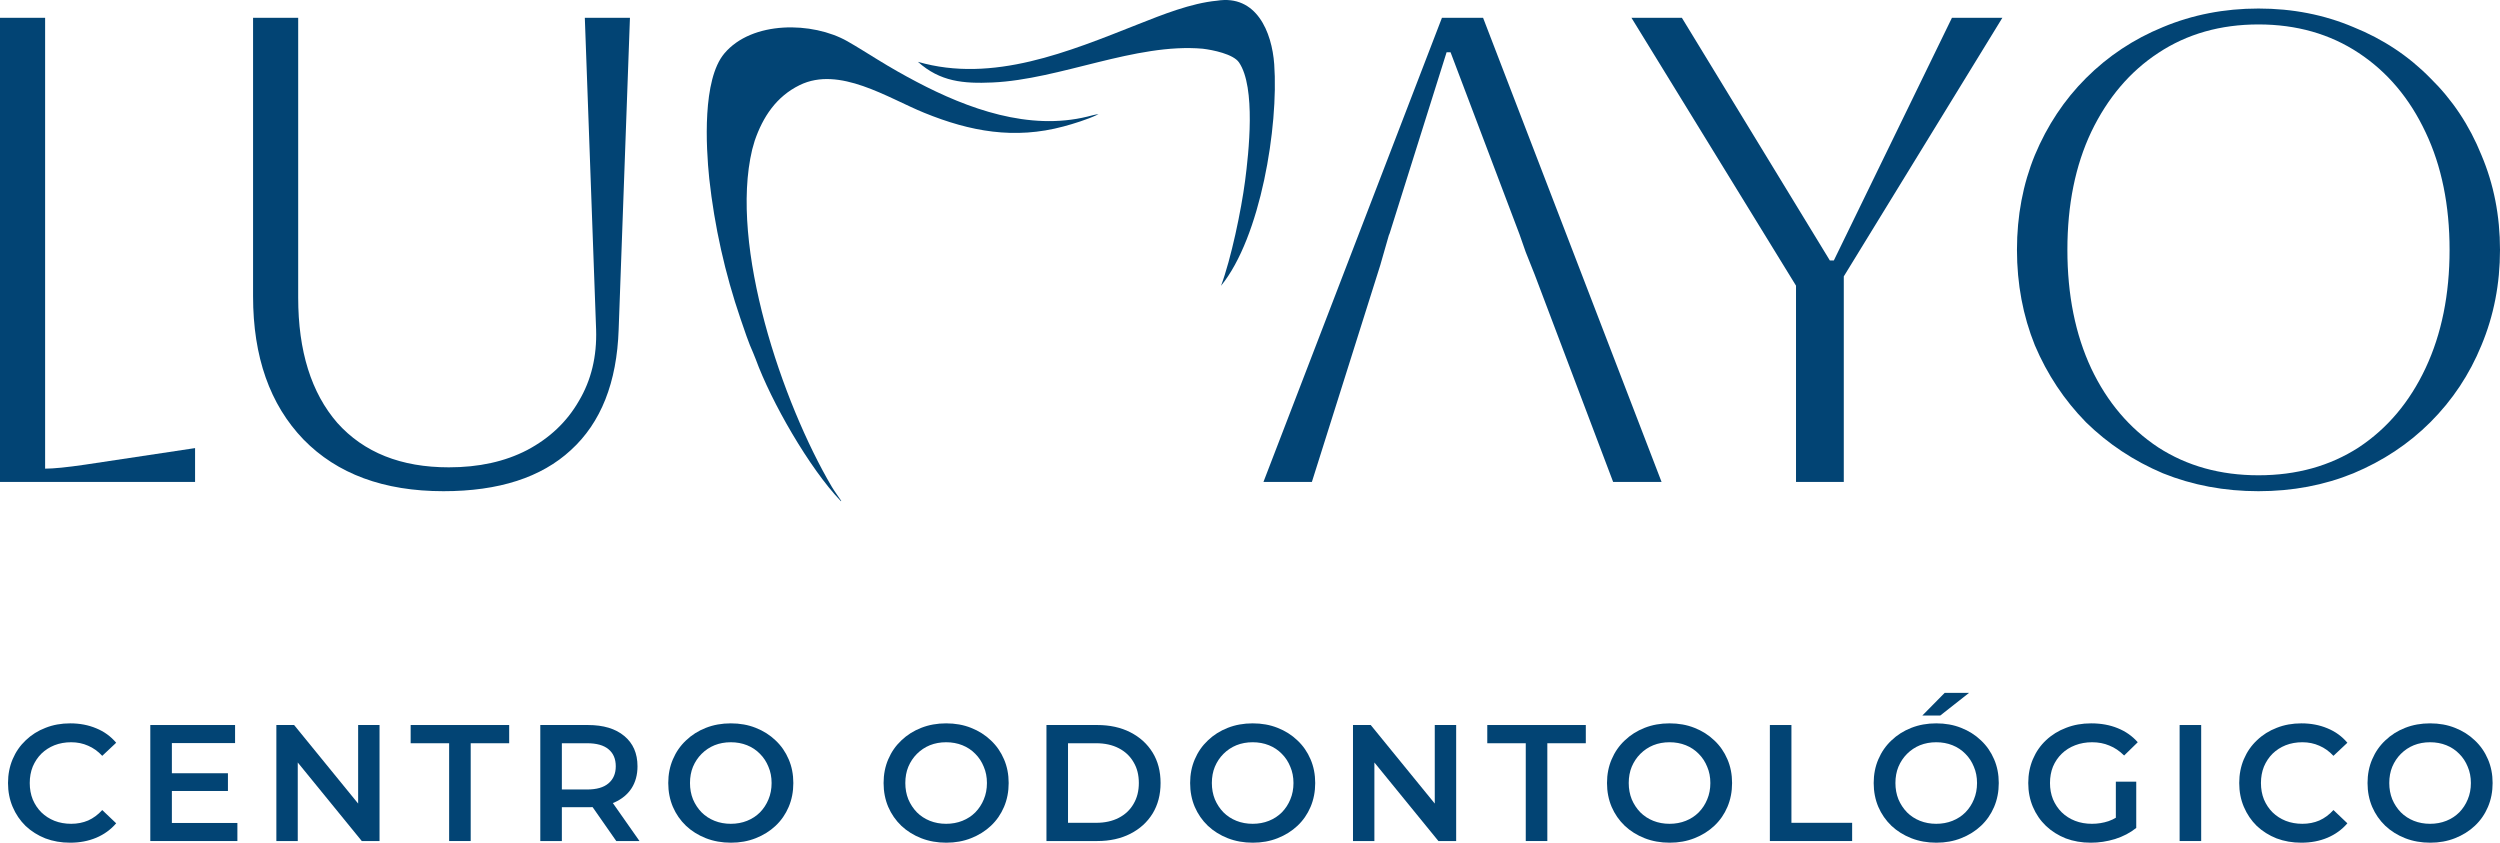
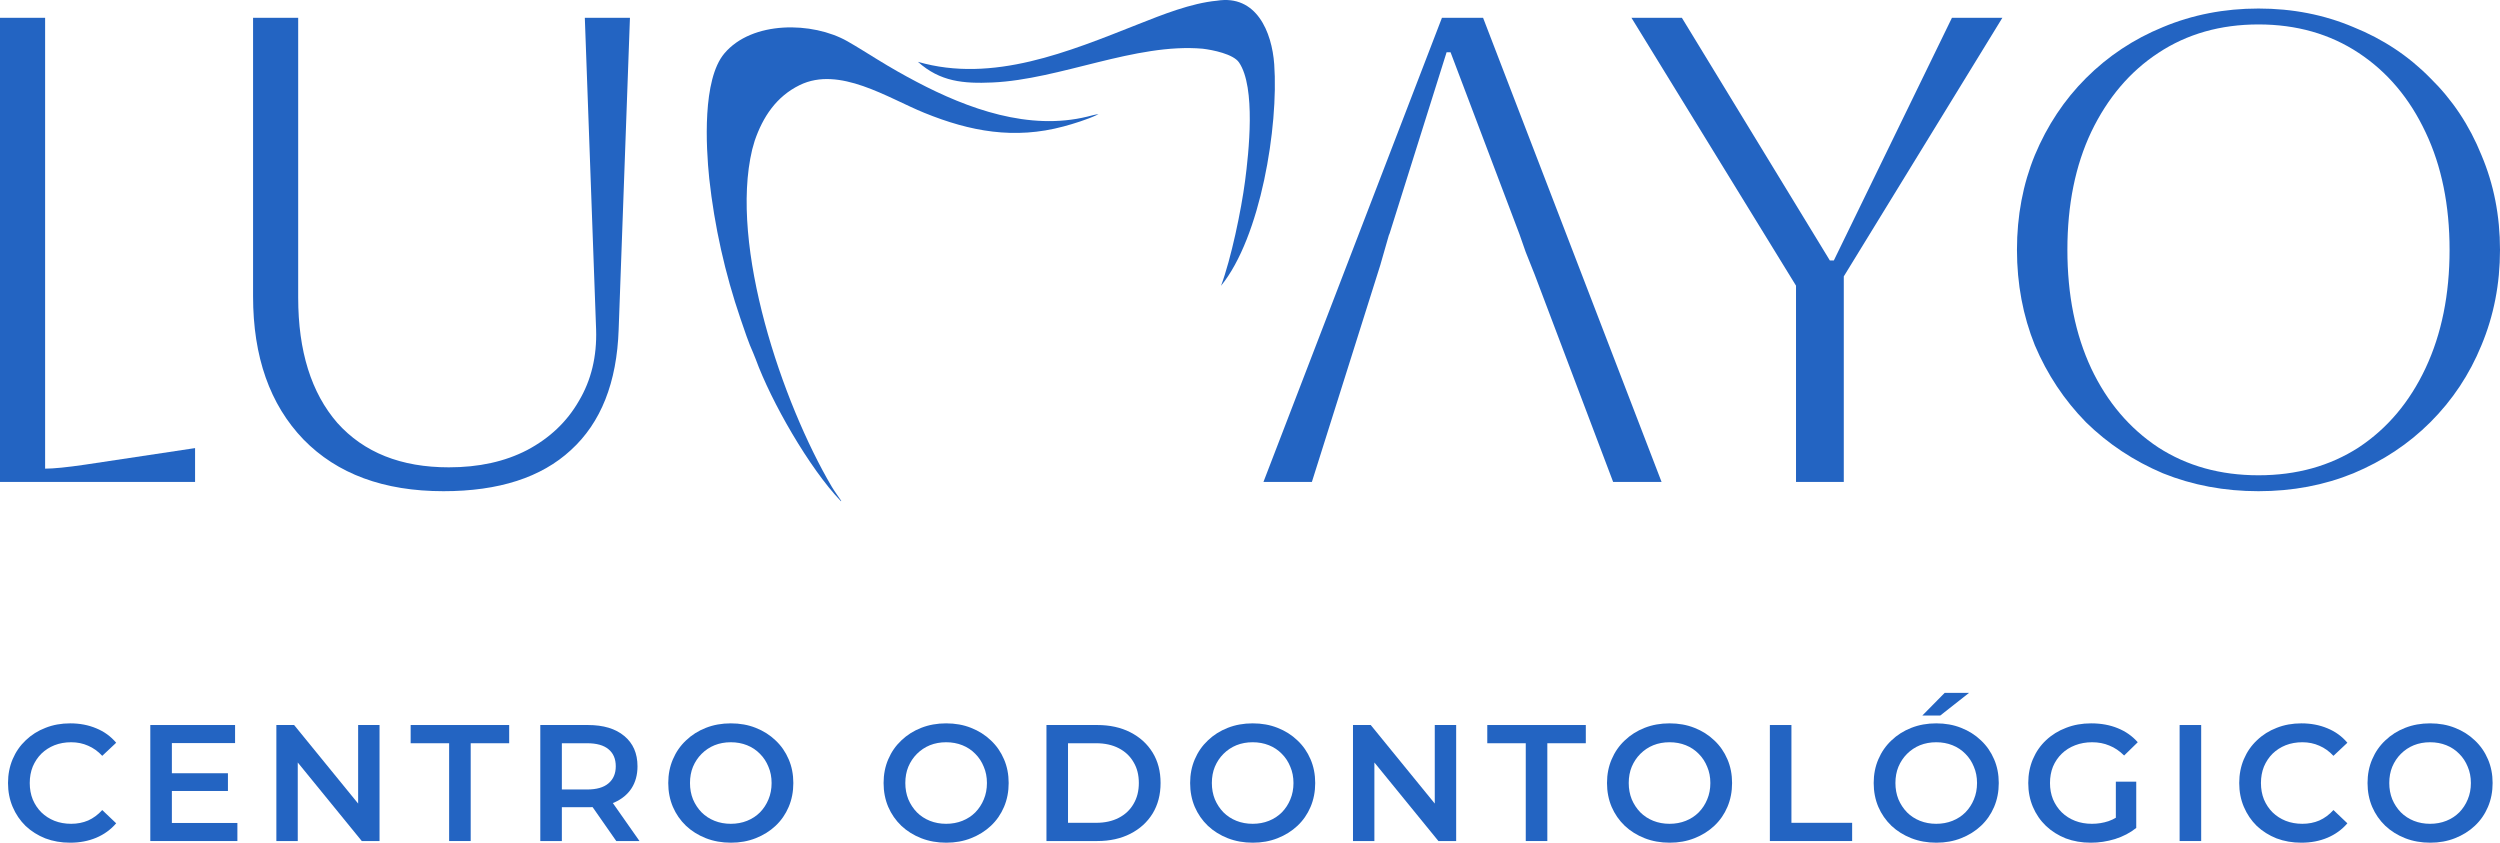
<svg xmlns="http://www.w3.org/2000/svg" viewBox="0 0 534 180" fill="none" role="img" aria-labelledby="t">
-   <path d="M430.824 53.37C430.824 46.101 432.099 39.35 434.65 33.119C437.296 26.794 440.934 21.318 445.563 16.692C450.287 11.971 455.767 8.336 462.003 5.787C468.334 3.143 475.137 1.822 482.412 1.822C489.687 1.822 496.443 3.143 502.679 5.787C509.009 8.336 514.489 11.971 519.119 16.692C523.843 21.318 527.481 26.794 530.032 33.119C532.677 39.35 534 46.101 534 53.37C534 60.64 532.677 67.438 530.032 73.763C527.481 79.995 523.843 85.471 519.119 90.191C514.489 94.817 509.009 98.452 502.679 101.096C496.443 103.645 489.687 104.919 482.412 104.919C475.137 104.919 468.334 103.645 462.003 101.096C455.767 98.452 450.287 94.817 445.563 90.191C440.934 85.471 437.296 79.995 434.65 73.763C432.099 67.438 430.824 60.64 430.824 53.37ZM441.595 53.37C441.595 63.001 443.296 71.45 446.697 78.72C450.098 85.895 454.87 91.513 461.011 95.573C467.153 99.538 474.286 101.52 482.412 101.52C490.537 101.52 497.671 99.538 503.812 95.573C509.954 91.513 514.725 85.848 518.127 78.578C521.528 71.309 523.229 62.906 523.229 53.37C523.229 43.835 521.528 35.479 518.127 28.304C514.725 21.035 509.954 15.37 503.812 11.31C497.671 7.25 490.537 5.22 482.412 5.22C474.286 5.22 467.153 7.25 461.011 11.31C454.964 15.275 450.193 20.893 446.697 28.163C443.296 35.338 441.595 43.74 441.595 53.37Z" fill="#024474" />
-   <path d="M383.628 102.937V61.018L348.48 3.804H359.251L390.856 55.636H391.707L416.934 3.804H427.705L393.833 59.035V102.937H383.628Z" fill="#024474" />
-   <path d="M354.91 102.937H344.564L327.821 58.681L325.883 53.813L324.57 50.064L309.841 11.169H308.991L296.837 49.824L296.652 50.273L294.868 56.486L294.881 56.468L280.22 102.937H269.875L307.999 3.804H316.786L354.91 102.937Z" fill="#024474" />
-   <path d="M54.055 3.804H63.693V63.567C63.693 74.991 66.48 83.913 72.055 90.333C77.724 96.658 85.66 99.821 95.864 99.821C102.289 99.821 107.864 98.594 112.588 96.139C117.407 93.59 121.092 90.097 123.643 85.659C126.288 81.222 127.516 76.124 127.328 70.365L124.918 3.804H134.556L132.146 70.365C131.768 81.694 128.367 90.285 121.942 96.139C115.612 101.993 106.541 104.919 94.731 104.919C81.975 104.919 72.007 101.237 64.826 93.873C57.646 86.415 54.055 76.218 54.055 63.284V3.804Z" fill="#024474" />
-   <path d="M0 3.804H9.637V100.104C11.432 100.104 14.267 99.821 18.141 99.254L41.667 95.714V102.937H0V3.804Z" fill="#024474" />
-   <path d="M160.876 75.368C160.004 73.515 158.841 70.064 158.182 68.11C154.856 58.394 152.613 48.342 151.494 38.135C150.789 31.261 150.008 17.019 154.719 11.419C160.626 4.398 173.558 4.583 181.017 8.821C183.156 10.037 185.346 11.443 187.503 12.758C190.213 14.43 192.981 16.008 195.801 17.488C206.752 23.255 219.793 27.974 232.289 24.901C233.01 24.723 233.915 24.452 234.642 24.379C234.483 24.462 234.323 24.542 234.161 24.618C232.295 25.498 229.139 26.497 227.162 27.014C216.706 29.826 207.246 28.099 197.419 24.096C189.607 20.915 179.279 14.03 170.806 18.18C165.815 20.624 162.955 24.965 161.205 30.061L160.672 31.924C155.731 52.575 167.122 86.061 177.659 103.954C178.235 104.932 179.059 106.016 179.688 106.986L179.627 107.067C172.878 100.039 164.739 85.819 161.406 76.681L160.876 75.368Z" fill="#024474" />
-   <path d="M259.938 0.152C268.36 -1.205 271.682 6.802 272.175 13.738C273.117 27.006 269.281 50.657 260.81 61.048C262.957 55.324 265.127 44.932 265.948 38.651C266.727 32.679 268.282 18.667 264.655 13.338C263.432 11.542 259.031 10.659 256.896 10.405C242.556 9.145 226.433 16.975 211.998 17.617C205.814 17.892 200.821 17.465 196.064 13.205C212.062 17.847 228.383 10.988 243.069 5.192C248.244 3.149 254.403 0.669 259.938 0.152Z" fill="#024474" />
-   <path d="M14.965 180C13.075 180 11.315 179.693 9.685 179.079C8.079 178.442 6.674 177.557 5.469 176.424C4.288 175.268 3.367 173.91 2.705 172.353C2.044 170.795 1.713 169.095 1.713 167.254C1.713 165.413 2.044 163.714 2.705 162.156C3.367 160.598 4.3 159.253 5.504 158.12C6.709 156.964 8.115 156.078 9.721 155.465C11.327 154.827 13.087 154.509 15 154.509C17.032 154.509 18.886 154.863 20.563 155.571C22.24 156.255 23.657 157.282 24.815 158.651L21.838 161.448C20.941 160.48 19.937 159.76 18.827 159.288C17.716 158.793 16.512 158.545 15.213 158.545C13.914 158.545 12.721 158.757 11.634 159.182C10.571 159.607 9.638 160.209 8.835 160.988C8.056 161.767 7.441 162.687 6.993 163.749C6.567 164.812 6.355 165.98 6.355 167.254C6.355 168.529 6.567 169.697 6.993 170.759C7.441 171.822 8.056 172.742 8.835 173.521C9.638 174.3 10.571 174.902 11.634 175.327C12.721 175.751 13.914 175.964 15.213 175.964C16.512 175.964 17.716 175.728 18.827 175.256C19.937 174.76 20.941 174.017 21.838 173.025L24.815 175.858C23.657 177.203 22.24 178.23 20.563 178.938C18.886 179.646 17.02 180 14.965 180Z" fill="#024474" />
-   <path d="M32.105 179.646V154.863H50.211V158.722H36.712V175.787H50.707V179.646H32.105ZM36.357 168.954V165.166H48.687V168.954H36.357Z" fill="#024474" />
-   <path d="M59.031 179.646V154.863H62.822L78.376 173.946H76.498V154.863H81.069V179.646H77.278L61.723 160.563H63.601V179.646H59.031Z" fill="#024474" />
-   <path d="M95.935 179.646V158.757H87.715V154.863H108.761V158.757H100.541V179.646H95.935Z" fill="#024474" />
-   <path d="M115.407 179.646V154.863H125.575C128.882 154.863 131.469 155.642 133.335 157.2C135.225 158.757 136.169 160.917 136.169 163.679C136.169 165.496 135.744 167.066 134.894 168.387C134.044 169.686 132.827 170.689 131.244 171.397C129.685 172.081 127.808 172.423 125.611 172.423H117.958L120.013 170.335V179.646H115.407ZM131.634 179.646L125.363 170.653H130.288L136.595 179.646H131.634ZM120.013 170.83L117.958 168.635H125.398C127.43 168.635 128.953 168.199 129.969 167.325C131.008 166.452 131.528 165.236 131.528 163.679C131.528 162.097 131.008 160.882 129.969 160.032C128.953 159.182 127.43 158.757 125.398 158.757H117.958L120.013 156.491V170.83Z" fill="#024474" />
-   <path d="M156.133 180C154.196 180 152.413 179.681 150.783 179.044C149.153 178.407 147.736 177.522 146.531 176.389C145.326 175.232 144.393 173.887 143.732 172.353C143.071 170.795 142.74 169.095 142.74 167.254C142.74 165.413 143.071 163.726 143.732 162.192C144.393 160.634 145.326 159.288 146.531 158.156C147.736 156.999 149.153 156.102 150.783 155.465C152.413 154.827 154.184 154.509 156.098 154.509C158.035 154.509 159.806 154.827 161.412 155.465C163.042 156.102 164.459 156.999 165.664 158.156C166.869 159.288 167.802 160.634 168.463 162.192C169.125 163.726 169.455 165.413 169.455 167.254C169.455 169.095 169.125 170.795 168.463 172.353C167.802 173.91 166.869 175.256 165.664 176.389C164.459 177.522 163.042 178.407 161.412 179.044C159.806 179.681 158.046 180 156.133 180ZM156.098 175.964C157.35 175.964 158.507 175.751 159.57 175.327C160.633 174.902 161.554 174.3 162.334 173.521C163.113 172.719 163.715 171.798 164.141 170.759C164.589 169.697 164.814 168.529 164.814 167.254C164.814 165.98 164.589 164.823 164.141 163.785C163.715 162.723 163.113 161.802 162.334 161.023C161.554 160.221 160.633 159.607 159.57 159.182C158.507 158.757 157.35 158.545 156.098 158.545C154.846 158.545 153.688 158.757 152.625 159.182C151.586 159.607 150.665 160.221 149.862 161.023C149.082 161.802 148.468 162.723 148.019 163.785C147.594 164.823 147.382 165.98 147.382 167.254C147.382 168.505 147.594 169.662 148.019 170.724C148.468 171.786 149.082 172.719 149.862 173.521C150.641 174.3 151.562 174.902 152.625 175.327C153.688 175.751 154.846 175.964 156.098 175.964Z" fill="#024474" />
-   <path d="M202.129 180C200.192 180 198.409 179.681 196.779 179.044C195.149 178.407 193.732 177.522 192.527 176.389C191.322 175.232 190.389 173.887 189.728 172.353C189.066 170.795 188.736 169.095 188.736 167.254C188.736 165.413 189.066 163.726 189.728 162.192C190.389 160.634 191.322 159.288 192.527 158.156C193.732 156.999 195.149 156.102 196.779 155.465C198.409 154.827 200.18 154.509 202.093 154.509C204.03 154.509 205.802 154.827 207.408 155.465C209.038 156.102 210.455 156.999 211.66 158.156C212.865 159.288 213.798 160.634 214.459 162.192C215.12 163.726 215.451 165.413 215.451 167.254C215.451 169.095 215.12 170.795 214.459 172.353C213.798 173.91 212.865 175.256 211.66 176.389C210.455 177.522 209.038 178.407 207.408 179.044C205.802 179.681 204.042 180 202.129 180ZM202.093 175.964C203.345 175.964 204.503 175.751 205.566 175.327C206.629 174.902 207.55 174.3 208.329 173.521C209.109 172.719 209.711 171.798 210.136 170.759C210.585 169.697 210.81 168.529 210.81 167.254C210.81 165.98 210.585 164.823 210.136 163.785C209.711 162.723 209.109 161.802 208.329 161.023C207.55 160.221 206.629 159.607 205.566 159.182C204.503 158.757 203.345 158.545 202.093 158.545C200.841 158.545 199.684 158.757 198.621 159.182C197.582 159.607 196.661 160.221 195.857 161.023C195.078 161.802 194.464 162.723 194.015 163.785C193.59 164.823 193.377 165.98 193.377 167.254C193.377 168.505 193.59 169.662 194.015 170.724C194.464 171.786 195.078 172.719 195.857 173.521C196.637 174.3 197.558 174.902 198.621 175.327C199.684 175.751 200.841 175.964 202.093 175.964Z" fill="#024474" />
-   <path d="M223.522 179.646V154.863H234.364C237.057 154.863 239.419 155.382 241.451 156.421C243.482 157.459 245.064 158.899 246.198 160.74C247.332 162.581 247.899 164.753 247.899 167.254C247.899 169.733 247.332 171.904 246.198 173.769C245.064 175.61 243.482 177.05 241.451 178.088C239.419 179.127 237.057 179.646 234.364 179.646H223.522ZM228.128 175.751H234.152C235.994 175.751 237.6 175.397 238.97 174.689C240.34 173.981 241.391 172.99 242.124 171.715C242.88 170.441 243.257 168.954 243.257 167.254C243.257 165.531 242.88 164.044 242.124 162.793C241.391 161.519 240.34 160.528 238.97 159.82C237.6 159.111 235.994 158.757 234.152 158.757H228.128V175.751Z" fill="#024474" />
-   <path d="M267.605 180C265.668 180 263.885 179.681 262.255 179.044C260.625 178.407 259.208 177.522 258.003 176.389C256.798 175.232 255.865 173.887 255.204 172.353C254.543 170.795 254.212 169.095 254.212 167.254C254.212 165.413 254.543 163.726 255.204 162.192C255.865 160.634 256.798 159.288 258.003 158.156C259.208 156.999 260.625 156.102 262.255 155.465C263.885 154.827 265.656 154.509 267.57 154.509C269.506 154.509 271.278 154.827 272.884 155.465C274.514 156.102 275.931 156.999 277.136 158.156C278.341 159.288 279.274 160.634 279.935 162.192C280.596 163.726 280.927 165.413 280.927 167.254C280.927 169.095 280.596 170.795 279.935 172.353C279.274 173.91 278.341 175.256 277.136 176.389C275.931 177.522 274.514 178.407 272.884 179.044C271.278 179.681 269.518 180 267.605 180ZM267.57 175.964C268.821 175.964 269.979 175.751 271.042 175.327C272.105 174.902 273.026 174.3 273.805 173.521C274.585 172.719 275.187 171.798 275.612 170.759C276.061 169.697 276.286 168.529 276.286 167.254C276.286 165.98 276.061 164.823 275.612 163.785C275.187 162.723 274.585 161.802 273.805 161.023C273.026 160.221 272.105 159.607 271.042 159.182C269.979 158.757 268.821 158.545 267.57 158.545C266.318 158.545 265.16 158.757 264.097 159.182C263.058 159.607 262.137 160.221 261.334 161.023C260.554 161.802 259.94 162.723 259.491 163.785C259.066 164.823 258.853 165.98 258.853 167.254C258.853 168.505 259.066 169.662 259.491 170.724C259.94 171.786 260.554 172.719 261.334 173.521C262.113 174.3 263.034 174.902 264.097 175.327C265.16 175.751 266.318 175.964 267.57 175.964Z" fill="#024474" />
-   <path d="M288.998 179.646V154.863H292.789L308.344 173.946H306.466V154.863H311.037V179.646H307.246L291.691 160.563H293.569V179.646H288.998Z" fill="#024474" />
-   <path d="M325.903 179.646V158.757H317.683V154.863H338.729V158.757H330.509V179.646H325.903Z" fill="#024474" />
-   <path d="M356.65 180C354.713 180 352.93 179.681 351.3 179.044C349.67 178.407 348.253 177.522 347.048 176.389C345.843 175.232 344.91 173.887 344.249 172.353C343.588 170.795 343.257 169.095 343.257 167.254C343.257 165.413 343.588 163.726 344.249 162.192C344.91 160.634 345.843 159.288 347.048 158.156C348.253 156.999 349.67 156.102 351.3 155.465C352.93 154.827 354.701 154.509 356.614 154.509C358.551 154.509 360.323 154.827 361.929 155.465C363.559 156.102 364.976 156.999 366.181 158.156C367.386 159.288 368.319 160.634 368.98 162.192C369.641 163.726 369.972 165.413 369.972 167.254C369.972 169.095 369.641 170.795 368.98 172.353C368.319 173.91 367.386 175.256 366.181 176.389C364.976 177.522 363.559 178.407 361.929 179.044C360.323 179.681 358.563 180 356.65 180ZM356.614 175.964C357.866 175.964 359.024 175.751 360.087 175.327C361.15 174.902 362.071 174.3 362.85 173.521C363.63 172.719 364.232 171.798 364.657 170.759C365.106 169.697 365.331 168.529 365.331 167.254C365.331 165.98 365.106 164.823 364.657 163.785C364.232 162.723 363.63 161.802 362.85 161.023C362.071 160.221 361.15 159.607 360.087 159.182C359.024 158.757 357.866 158.545 356.614 158.545C355.363 158.545 354.205 158.757 353.142 159.182C352.103 159.607 351.182 160.221 350.379 161.023C349.599 161.802 348.985 162.723 348.536 163.785C348.111 164.823 347.898 165.98 347.898 167.254C347.898 168.505 348.111 169.662 348.536 170.724C348.985 171.786 349.599 172.719 350.379 173.521C351.158 174.3 352.079 174.902 353.142 175.327C354.205 175.751 355.363 175.964 356.614 175.964Z" fill="#024474" />
-   <path d="M378.043 179.646V154.863H382.649V175.751H395.617V179.646H378.043Z" fill="#024474" />
-   <path d="M413.614 180C411.677 180 409.894 179.681 408.264 179.044C406.634 178.407 405.217 177.522 404.012 176.389C402.808 175.232 401.875 173.887 401.213 172.353C400.552 170.795 400.221 169.095 400.221 167.254C400.221 165.413 400.552 163.726 401.213 162.192C401.875 160.634 402.808 159.288 404.012 158.156C405.217 156.999 406.634 156.102 408.264 155.465C409.894 154.827 411.665 154.509 413.579 154.509C415.516 154.509 417.287 154.827 418.893 155.465C420.523 156.102 421.941 156.999 423.145 158.156C424.35 159.288 425.283 160.634 425.944 162.192C426.606 163.726 426.936 165.413 426.936 167.254C426.936 169.095 426.606 170.795 425.944 172.353C425.283 173.91 424.35 175.256 423.145 176.389C421.941 177.522 420.523 178.407 418.893 179.044C417.287 179.681 415.527 180 413.614 180ZM413.579 175.964C414.831 175.964 415.988 175.751 417.051 175.327C418.114 174.902 419.035 174.3 419.815 173.521C420.594 172.719 421.197 171.798 421.622 170.759C422.07 169.697 422.295 168.529 422.295 167.254C422.295 165.98 422.07 164.823 421.622 163.785C421.197 162.723 420.594 161.802 419.815 161.023C419.035 160.221 418.114 159.607 417.051 159.182C415.988 158.757 414.831 158.545 413.579 158.545C412.327 158.545 411.169 158.757 410.106 159.182C409.067 159.607 408.146 160.221 407.343 161.023C406.563 161.802 405.949 162.723 405.5 163.785C405.075 164.823 404.863 165.98 404.863 167.254C404.863 168.505 405.075 169.662 405.5 170.724C405.949 171.786 406.563 172.719 407.343 173.521C408.122 174.3 409.044 174.902 410.106 175.327C411.169 175.751 412.327 175.964 413.579 175.964ZM410.603 152.845L415.386 147.994H420.594L414.429 152.845H410.603Z" fill="#024474" />
-   <path d="M446.594 180C444.657 180 442.873 179.693 441.243 179.079C439.637 178.442 438.232 177.557 437.027 176.424C435.822 175.268 434.889 173.91 434.228 172.353C433.567 170.795 433.236 169.095 433.236 167.254C433.236 165.413 433.567 163.714 434.228 162.156C434.889 160.598 435.822 159.253 437.027 158.12C438.255 156.964 439.685 156.078 441.314 155.465C442.944 154.827 444.728 154.509 446.664 154.509C448.767 154.509 450.656 154.851 452.333 155.536C454.034 156.22 455.463 157.223 456.621 158.545L453.715 161.377C452.747 160.41 451.696 159.701 450.562 159.253C449.452 158.781 448.223 158.545 446.877 158.545C445.578 158.545 444.373 158.757 443.263 159.182C442.153 159.607 441.196 160.209 440.393 160.988C439.59 161.767 438.964 162.687 438.515 163.749C438.09 164.812 437.878 165.98 437.878 167.254C437.878 168.505 438.09 169.662 438.515 170.724C438.964 171.786 439.59 172.719 440.393 173.521C441.196 174.3 442.141 174.902 443.228 175.327C444.314 175.751 445.519 175.964 446.842 175.964C448.07 175.964 449.251 175.775 450.385 175.397C451.542 174.996 452.641 174.335 453.68 173.415L456.302 176.849C455.003 177.888 453.491 178.678 451.767 179.221C450.066 179.74 448.342 180 446.594 180ZM456.302 176.849L451.944 176.247V166.971H456.302V176.849Z" fill="#024474" />
-   <path d="M465.566 179.646V154.863H470.172V179.646H465.566Z" fill="#024474" />
-   <path d="M491.549 180C489.659 180 487.899 179.693 486.27 179.079C484.663 178.442 483.258 177.557 482.053 176.424C480.872 175.268 479.951 173.91 479.29 172.353C478.628 170.795 478.298 169.095 478.298 167.254C478.298 165.413 478.628 163.714 479.29 162.156C479.951 160.598 480.884 159.253 482.089 158.12C483.293 156.964 484.699 156.078 486.305 155.465C487.911 154.827 489.671 154.509 491.584 154.509C493.616 154.509 495.47 154.863 497.147 155.571C498.824 156.255 500.241 157.282 501.399 158.651L498.423 161.448C497.525 160.48 496.521 159.76 495.411 159.288C494.301 158.793 493.096 158.545 491.797 158.545C490.498 158.545 489.305 158.757 488.218 159.182C487.155 159.607 486.222 160.209 485.419 160.988C484.64 161.767 484.026 162.687 483.577 163.749C483.152 164.812 482.939 165.98 482.939 167.254C482.939 168.529 483.152 169.697 483.577 170.759C484.026 171.822 484.64 172.742 485.419 173.521C486.222 174.3 487.155 174.902 488.218 175.327C489.305 175.751 490.498 175.964 491.797 175.964C493.096 175.964 494.301 175.728 495.411 175.256C496.521 174.76 497.525 174.017 498.423 173.025L501.399 175.858C500.241 177.203 498.824 178.23 497.147 178.938C495.47 179.646 493.604 180 491.549 180Z" fill="#024474" />
-   <path d="M519.1 180C517.163 180 515.38 179.681 513.75 179.044C512.12 178.407 510.703 177.522 509.498 176.389C508.294 175.232 507.361 173.887 506.699 172.353C506.038 170.795 505.707 169.095 505.707 167.254C505.707 165.413 506.038 163.726 506.699 162.192C507.361 160.634 508.294 159.288 509.498 158.156C510.703 156.999 512.12 156.102 513.75 155.465C515.38 154.827 517.151 154.509 519.065 154.509C521.002 154.509 522.773 154.827 524.379 155.465C526.009 156.102 527.427 156.999 528.631 158.156C529.836 159.288 530.769 160.634 531.43 162.192C532.092 163.726 532.422 165.413 532.422 167.254C532.422 169.095 532.092 170.795 531.43 172.353C530.769 173.91 529.836 175.256 528.631 176.389C527.427 177.522 526.009 178.407 524.379 179.044C522.773 179.681 521.013 180 519.1 180ZM519.065 175.964C520.317 175.964 521.474 175.751 522.537 175.327C523.6 174.902 524.521 174.3 525.301 173.521C526.08 172.719 526.682 171.798 527.108 170.759C527.556 169.697 527.781 168.529 527.781 167.254C527.781 165.98 527.556 164.823 527.108 163.785C526.682 162.723 526.08 161.802 525.301 161.023C524.521 160.221 523.6 159.607 522.537 159.182C521.474 158.757 520.317 158.545 519.065 158.545C517.813 158.545 516.655 158.757 515.592 159.182C514.553 159.607 513.632 160.221 512.829 161.023C512.049 161.802 511.435 162.723 510.986 163.785C510.561 164.823 510.349 165.98 510.349 167.254C510.349 168.505 510.561 169.662 510.986 170.724C511.435 171.786 512.049 172.719 512.829 173.521C513.608 174.3 514.529 174.902 515.592 175.327C516.655 175.751 517.813 175.964 519.065 175.964Z" fill="#024474" />
+   <path d="M430.824 53.37C430.824 46.101 432.099 39.35 434.65 33.119C437.296 26.794 440.934 21.318 445.563 16.692C450.287 11.971 455.767 8.336 462.003 5.787C468.334 3.143 475.137 1.822 482.412 1.822C489.687 1.822 496.443 3.143 502.679 5.787C509.009 8.336 514.489 11.971 519.119 16.692C523.843 21.318 527.481 26.794 530.032 33.119C532.677 39.35 534 46.101 534 53.37C534 60.64 532.677 67.438 530.032 73.763C527.481 79.995 523.843 85.471 519.119 90.191C514.489 94.817 509.009 98.452 502.679 101.096C496.443 103.645 489.687 104.919 482.412 104.919C475.137 104.919 468.334 103.645 462.003 101.096C455.767 98.452 450.287 94.817 445.563 90.191C440.934 85.471 437.296 79.995 434.65 73.763C432.099 67.438 430.824 60.64 430.824 53.37ZM441.595 53.37C441.595 63.001 443.296 71.45 446.697 78.72C450.098 85.895 454.87 91.513 461.011 95.573C467.153 99.538 474.286 101.52 482.412 101.52C490.537 101.52 497.671 99.538 503.812 95.573C509.954 91.513 514.725 85.848 518.127 78.578C521.528 71.309 523.229 62.906 523.229 53.37C523.229 43.835 521.528 35.479 518.127 28.304C514.725 21.035 509.954 15.37 503.812 11.31C497.671 7.25 490.537 5.22 482.412 5.22C474.286 5.22 467.153 7.25 461.011 11.31C454.964 15.275 450.193 20.893 446.697 28.163C443.296 35.338 441.595 43.74 441.595 53.37Z" fill="#2364c2" />
+   <path d="M383.628 102.937V61.018L348.48 3.804H359.251L390.856 55.636H391.707L416.934 3.804H427.705L393.833 59.035V102.937H383.628Z" fill="#2364c2" />
+   <path d="M354.91 102.937H344.564L327.821 58.681L325.883 53.813L324.57 50.064L309.841 11.169H308.991L296.837 49.824L296.652 50.273L294.868 56.486L294.881 56.468L280.22 102.937H269.875L307.999 3.804H316.786L354.91 102.937Z" fill="#2364c2" />
+   <path d="M54.055 3.804H63.693V63.567C63.693 74.991 66.48 83.913 72.055 90.333C77.724 96.658 85.66 99.821 95.864 99.821C102.289 99.821 107.864 98.594 112.588 96.139C117.407 93.59 121.092 90.097 123.643 85.659C126.288 81.222 127.516 76.124 127.328 70.365L124.918 3.804H134.556L132.146 70.365C131.768 81.694 128.367 90.285 121.942 96.139C115.612 101.993 106.541 104.919 94.731 104.919C81.975 104.919 72.007 101.237 64.826 93.873C57.646 86.415 54.055 76.218 54.055 63.284V3.804Z" fill="#2364c2" />
+   <path d="M0 3.804H9.637V100.104C11.432 100.104 14.267 99.821 18.141 99.254L41.667 95.714V102.937H0V3.804Z" fill="#2364c2" />
+   <path d="M160.876 75.368C160.004 73.515 158.841 70.064 158.182 68.11C154.856 58.394 152.613 48.342 151.494 38.135C150.789 31.261 150.008 17.019 154.719 11.419C160.626 4.398 173.558 4.583 181.017 8.821C183.156 10.037 185.346 11.443 187.503 12.758C190.213 14.43 192.981 16.008 195.801 17.488C206.752 23.255 219.793 27.974 232.289 24.901C233.01 24.723 233.915 24.452 234.642 24.379C234.483 24.462 234.323 24.542 234.161 24.618C232.295 25.498 229.139 26.497 227.162 27.014C216.706 29.826 207.246 28.099 197.419 24.096C189.607 20.915 179.279 14.03 170.806 18.18C165.815 20.624 162.955 24.965 161.205 30.061L160.672 31.924C155.731 52.575 167.122 86.061 177.659 103.954C178.235 104.932 179.059 106.016 179.688 106.986L179.627 107.067C172.878 100.039 164.739 85.819 161.406 76.681L160.876 75.368Z" fill="#2364c2" />
+   <path d="M259.938 0.152C268.36 -1.205 271.682 6.802 272.175 13.738C273.117 27.006 269.281 50.657 260.81 61.048C262.957 55.324 265.127 44.932 265.948 38.651C266.727 32.679 268.282 18.667 264.655 13.338C263.432 11.542 259.031 10.659 256.896 10.405C242.556 9.145 226.433 16.975 211.998 17.617C205.814 17.892 200.821 17.465 196.064 13.205C212.062 17.847 228.383 10.988 243.069 5.192C248.244 3.149 254.403 0.669 259.938 0.152Z" fill="#2364c2" />
+   <path d="M14.965 180C13.075 180 11.315 179.693 9.685 179.079C8.079 178.442 6.674 177.557 5.469 176.424C4.288 175.268 3.367 173.91 2.705 172.353C2.044 170.795 1.713 169.095 1.713 167.254C1.713 165.413 2.044 163.714 2.705 162.156C3.367 160.598 4.3 159.253 5.504 158.12C6.709 156.964 8.115 156.078 9.721 155.465C11.327 154.827 13.087 154.509 15 154.509C17.032 154.509 18.886 154.863 20.563 155.571C22.24 156.255 23.657 157.282 24.815 158.651L21.838 161.448C20.941 160.48 19.937 159.76 18.827 159.288C17.716 158.793 16.512 158.545 15.213 158.545C13.914 158.545 12.721 158.757 11.634 159.182C10.571 159.607 9.638 160.209 8.835 160.988C8.056 161.767 7.441 162.687 6.993 163.749C6.567 164.812 6.355 165.98 6.355 167.254C6.355 168.529 6.567 169.697 6.993 170.759C7.441 171.822 8.056 172.742 8.835 173.521C9.638 174.3 10.571 174.902 11.634 175.327C12.721 175.751 13.914 175.964 15.213 175.964C16.512 175.964 17.716 175.728 18.827 175.256C19.937 174.76 20.941 174.017 21.838 173.025L24.815 175.858C23.657 177.203 22.24 178.23 20.563 178.938C18.886 179.646 17.02 180 14.965 180Z" fill="#2364c2" />
+   <path d="M32.105 179.646V154.863H50.211V158.722H36.712V175.787H50.707V179.646H32.105ZM36.357 168.954V165.166H48.687V168.954H36.357Z" fill="#2364c2" />
+   <path d="M59.031 179.646V154.863H62.822L78.376 173.946H76.498V154.863H81.069V179.646H77.278L61.723 160.563H63.601V179.646H59.031Z" fill="#2364c2" />
+   <path d="M95.935 179.646V158.757H87.715V154.863H108.761V158.757H100.541V179.646H95.935Z" fill="#2364c2" />
+   <path d="M115.407 179.646V154.863H125.575C128.882 154.863 131.469 155.642 133.335 157.2C135.225 158.757 136.169 160.917 136.169 163.679C136.169 165.496 135.744 167.066 134.894 168.387C134.044 169.686 132.827 170.689 131.244 171.397C129.685 172.081 127.808 172.423 125.611 172.423H117.958L120.013 170.335V179.646H115.407ZM131.634 179.646L125.363 170.653H130.288L136.595 179.646H131.634ZM120.013 170.83L117.958 168.635H125.398C127.43 168.635 128.953 168.199 129.969 167.325C131.008 166.452 131.528 165.236 131.528 163.679C131.528 162.097 131.008 160.882 129.969 160.032C128.953 159.182 127.43 158.757 125.398 158.757H117.958L120.013 156.491V170.83Z" fill="#2364c2" />
+   <path d="M156.133 180C154.196 180 152.413 179.681 150.783 179.044C149.153 178.407 147.736 177.522 146.531 176.389C145.326 175.232 144.393 173.887 143.732 172.353C143.071 170.795 142.74 169.095 142.74 167.254C142.74 165.413 143.071 163.726 143.732 162.192C144.393 160.634 145.326 159.288 146.531 158.156C147.736 156.999 149.153 156.102 150.783 155.465C152.413 154.827 154.184 154.509 156.098 154.509C158.035 154.509 159.806 154.827 161.412 155.465C163.042 156.102 164.459 156.999 165.664 158.156C166.869 159.288 167.802 160.634 168.463 162.192C169.125 163.726 169.455 165.413 169.455 167.254C169.455 169.095 169.125 170.795 168.463 172.353C167.802 173.91 166.869 175.256 165.664 176.389C164.459 177.522 163.042 178.407 161.412 179.044C159.806 179.681 158.046 180 156.133 180ZM156.098 175.964C157.35 175.964 158.507 175.751 159.57 175.327C160.633 174.902 161.554 174.3 162.334 173.521C163.113 172.719 163.715 171.798 164.141 170.759C164.589 169.697 164.814 168.529 164.814 167.254C164.814 165.98 164.589 164.823 164.141 163.785C163.715 162.723 163.113 161.802 162.334 161.023C161.554 160.221 160.633 159.607 159.57 159.182C158.507 158.757 157.35 158.545 156.098 158.545C154.846 158.545 153.688 158.757 152.625 159.182C151.586 159.607 150.665 160.221 149.862 161.023C149.082 161.802 148.468 162.723 148.019 163.785C147.594 164.823 147.382 165.98 147.382 167.254C147.382 168.505 147.594 169.662 148.019 170.724C148.468 171.786 149.082 172.719 149.862 173.521C150.641 174.3 151.562 174.902 152.625 175.327C153.688 175.751 154.846 175.964 156.098 175.964Z" fill="#2364c2" />
+   <path d="M202.129 180C200.192 180 198.409 179.681 196.779 179.044C195.149 178.407 193.732 177.522 192.527 176.389C191.322 175.232 190.389 173.887 189.728 172.353C189.066 170.795 188.736 169.095 188.736 167.254C188.736 165.413 189.066 163.726 189.728 162.192C190.389 160.634 191.322 159.288 192.527 158.156C193.732 156.999 195.149 156.102 196.779 155.465C198.409 154.827 200.18 154.509 202.093 154.509C204.03 154.509 205.802 154.827 207.408 155.465C209.038 156.102 210.455 156.999 211.66 158.156C212.865 159.288 213.798 160.634 214.459 162.192C215.12 163.726 215.451 165.413 215.451 167.254C215.451 169.095 215.12 170.795 214.459 172.353C213.798 173.91 212.865 175.256 211.66 176.389C210.455 177.522 209.038 178.407 207.408 179.044C205.802 179.681 204.042 180 202.129 180ZM202.093 175.964C203.345 175.964 204.503 175.751 205.566 175.327C206.629 174.902 207.55 174.3 208.329 173.521C209.109 172.719 209.711 171.798 210.136 170.759C210.585 169.697 210.81 168.529 210.81 167.254C210.81 165.98 210.585 164.823 210.136 163.785C209.711 162.723 209.109 161.802 208.329 161.023C207.55 160.221 206.629 159.607 205.566 159.182C204.503 158.757 203.345 158.545 202.093 158.545C200.841 158.545 199.684 158.757 198.621 159.182C197.582 159.607 196.661 160.221 195.857 161.023C195.078 161.802 194.464 162.723 194.015 163.785C193.59 164.823 193.377 165.98 193.377 167.254C193.377 168.505 193.59 169.662 194.015 170.724C194.464 171.786 195.078 172.719 195.857 173.521C196.637 174.3 197.558 174.902 198.621 175.327C199.684 175.751 200.841 175.964 202.093 175.964Z" fill="#2364c2" />
+   <path d="M223.522 179.646V154.863H234.364C237.057 154.863 239.419 155.382 241.451 156.421C243.482 157.459 245.064 158.899 246.198 160.74C247.332 162.581 247.899 164.753 247.899 167.254C247.899 169.733 247.332 171.904 246.198 173.769C245.064 175.61 243.482 177.05 241.451 178.088C239.419 179.127 237.057 179.646 234.364 179.646H223.522ZM228.128 175.751H234.152C235.994 175.751 237.6 175.397 238.97 174.689C240.34 173.981 241.391 172.99 242.124 171.715C242.88 170.441 243.257 168.954 243.257 167.254C243.257 165.531 242.88 164.044 242.124 162.793C241.391 161.519 240.34 160.528 238.97 159.82C237.6 159.111 235.994 158.757 234.152 158.757H228.128V175.751Z" fill="#2364c2" />
+   <path d="M267.605 180C265.668 180 263.885 179.681 262.255 179.044C260.625 178.407 259.208 177.522 258.003 176.389C256.798 175.232 255.865 173.887 255.204 172.353C254.543 170.795 254.212 169.095 254.212 167.254C254.212 165.413 254.543 163.726 255.204 162.192C255.865 160.634 256.798 159.288 258.003 158.156C259.208 156.999 260.625 156.102 262.255 155.465C263.885 154.827 265.656 154.509 267.57 154.509C269.506 154.509 271.278 154.827 272.884 155.465C274.514 156.102 275.931 156.999 277.136 158.156C278.341 159.288 279.274 160.634 279.935 162.192C280.596 163.726 280.927 165.413 280.927 167.254C280.927 169.095 280.596 170.795 279.935 172.353C279.274 173.91 278.341 175.256 277.136 176.389C275.931 177.522 274.514 178.407 272.884 179.044C271.278 179.681 269.518 180 267.605 180ZM267.57 175.964C268.821 175.964 269.979 175.751 271.042 175.327C272.105 174.902 273.026 174.3 273.805 173.521C274.585 172.719 275.187 171.798 275.612 170.759C276.061 169.697 276.286 168.529 276.286 167.254C276.286 165.98 276.061 164.823 275.612 163.785C275.187 162.723 274.585 161.802 273.805 161.023C273.026 160.221 272.105 159.607 271.042 159.182C269.979 158.757 268.821 158.545 267.57 158.545C266.318 158.545 265.16 158.757 264.097 159.182C263.058 159.607 262.137 160.221 261.334 161.023C260.554 161.802 259.94 162.723 259.491 163.785C259.066 164.823 258.853 165.98 258.853 167.254C258.853 168.505 259.066 169.662 259.491 170.724C259.94 171.786 260.554 172.719 261.334 173.521C262.113 174.3 263.034 174.902 264.097 175.327C265.16 175.751 266.318 175.964 267.57 175.964Z" fill="#2364c2" />
+   <path d="M288.998 179.646V154.863H292.789L308.344 173.946H306.466V154.863H311.037V179.646H307.246L291.691 160.563H293.569V179.646H288.998Z" fill="#2364c2" />
+   <path d="M325.903 179.646V158.757H317.683V154.863H338.729V158.757H330.509V179.646H325.903Z" fill="#2364c2" />
+   <path d="M356.65 180C354.713 180 352.93 179.681 351.3 179.044C349.67 178.407 348.253 177.522 347.048 176.389C345.843 175.232 344.91 173.887 344.249 172.353C343.588 170.795 343.257 169.095 343.257 167.254C343.257 165.413 343.588 163.726 344.249 162.192C344.91 160.634 345.843 159.288 347.048 158.156C348.253 156.999 349.67 156.102 351.3 155.465C352.93 154.827 354.701 154.509 356.614 154.509C358.551 154.509 360.323 154.827 361.929 155.465C363.559 156.102 364.976 156.999 366.181 158.156C367.386 159.288 368.319 160.634 368.98 162.192C369.641 163.726 369.972 165.413 369.972 167.254C369.972 169.095 369.641 170.795 368.98 172.353C368.319 173.91 367.386 175.256 366.181 176.389C364.976 177.522 363.559 178.407 361.929 179.044C360.323 179.681 358.563 180 356.65 180ZM356.614 175.964C357.866 175.964 359.024 175.751 360.087 175.327C361.15 174.902 362.071 174.3 362.85 173.521C363.63 172.719 364.232 171.798 364.657 170.759C365.106 169.697 365.331 168.529 365.331 167.254C365.331 165.98 365.106 164.823 364.657 163.785C364.232 162.723 363.63 161.802 362.85 161.023C362.071 160.221 361.15 159.607 360.087 159.182C359.024 158.757 357.866 158.545 356.614 158.545C355.363 158.545 354.205 158.757 353.142 159.182C352.103 159.607 351.182 160.221 350.379 161.023C349.599 161.802 348.985 162.723 348.536 163.785C348.111 164.823 347.898 165.98 347.898 167.254C347.898 168.505 348.111 169.662 348.536 170.724C348.985 171.786 349.599 172.719 350.379 173.521C351.158 174.3 352.079 174.902 353.142 175.327C354.205 175.751 355.363 175.964 356.614 175.964Z" fill="#2364c2" />
+   <path d="M378.043 179.646V154.863H382.649V175.751H395.617V179.646H378.043Z" fill="#2364c2" />
+   <path d="M413.614 180C411.677 180 409.894 179.681 408.264 179.044C406.634 178.407 405.217 177.522 404.012 176.389C402.808 175.232 401.875 173.887 401.213 172.353C400.552 170.795 400.221 169.095 400.221 167.254C400.221 165.413 400.552 163.726 401.213 162.192C401.875 160.634 402.808 159.288 404.012 158.156C405.217 156.999 406.634 156.102 408.264 155.465C409.894 154.827 411.665 154.509 413.579 154.509C415.516 154.509 417.287 154.827 418.893 155.465C420.523 156.102 421.941 156.999 423.145 158.156C424.35 159.288 425.283 160.634 425.944 162.192C426.606 163.726 426.936 165.413 426.936 167.254C426.936 169.095 426.606 170.795 425.944 172.353C425.283 173.91 424.35 175.256 423.145 176.389C421.941 177.522 420.523 178.407 418.893 179.044C417.287 179.681 415.527 180 413.614 180ZM413.579 175.964C414.831 175.964 415.988 175.751 417.051 175.327C418.114 174.902 419.035 174.3 419.815 173.521C420.594 172.719 421.197 171.798 421.622 170.759C422.07 169.697 422.295 168.529 422.295 167.254C422.295 165.98 422.07 164.823 421.622 163.785C421.197 162.723 420.594 161.802 419.815 161.023C419.035 160.221 418.114 159.607 417.051 159.182C415.988 158.757 414.831 158.545 413.579 158.545C412.327 158.545 411.169 158.757 410.106 159.182C409.067 159.607 408.146 160.221 407.343 161.023C406.563 161.802 405.949 162.723 405.5 163.785C405.075 164.823 404.863 165.98 404.863 167.254C404.863 168.505 405.075 169.662 405.5 170.724C405.949 171.786 406.563 172.719 407.343 173.521C408.122 174.3 409.044 174.902 410.106 175.327C411.169 175.751 412.327 175.964 413.579 175.964ZM410.603 152.845L415.386 147.994H420.594L414.429 152.845H410.603Z" fill="#2364c2" />
+   <path d="M446.594 180C444.657 180 442.873 179.693 441.243 179.079C439.637 178.442 438.232 177.557 437.027 176.424C435.822 175.268 434.889 173.91 434.228 172.353C433.567 170.795 433.236 169.095 433.236 167.254C433.236 165.413 433.567 163.714 434.228 162.156C434.889 160.598 435.822 159.253 437.027 158.12C438.255 156.964 439.685 156.078 441.314 155.465C442.944 154.827 444.728 154.509 446.664 154.509C448.767 154.509 450.656 154.851 452.333 155.536C454.034 156.22 455.463 157.223 456.621 158.545L453.715 161.377C452.747 160.41 451.696 159.701 450.562 159.253C449.452 158.781 448.223 158.545 446.877 158.545C445.578 158.545 444.373 158.757 443.263 159.182C442.153 159.607 441.196 160.209 440.393 160.988C439.59 161.767 438.964 162.687 438.515 163.749C438.09 164.812 437.878 165.98 437.878 167.254C437.878 168.505 438.09 169.662 438.515 170.724C438.964 171.786 439.59 172.719 440.393 173.521C441.196 174.3 442.141 174.902 443.228 175.327C444.314 175.751 445.519 175.964 446.842 175.964C448.07 175.964 449.251 175.775 450.385 175.397C451.542 174.996 452.641 174.335 453.68 173.415L456.302 176.849C455.003 177.888 453.491 178.678 451.767 179.221C450.066 179.74 448.342 180 446.594 180ZM456.302 176.849L451.944 176.247V166.971H456.302V176.849Z" fill="#2364c2" />
+   <path d="M465.566 179.646V154.863H470.172V179.646H465.566Z" fill="#2364c2" />
+   <path d="M491.549 180C489.659 180 487.899 179.693 486.27 179.079C484.663 178.442 483.258 177.557 482.053 176.424C480.872 175.268 479.951 173.91 479.29 172.353C478.628 170.795 478.298 169.095 478.298 167.254C478.298 165.413 478.628 163.714 479.29 162.156C479.951 160.598 480.884 159.253 482.089 158.12C483.293 156.964 484.699 156.078 486.305 155.465C487.911 154.827 489.671 154.509 491.584 154.509C493.616 154.509 495.47 154.863 497.147 155.571C498.824 156.255 500.241 157.282 501.399 158.651L498.423 161.448C497.525 160.48 496.521 159.76 495.411 159.288C494.301 158.793 493.096 158.545 491.797 158.545C490.498 158.545 489.305 158.757 488.218 159.182C487.155 159.607 486.222 160.209 485.419 160.988C484.64 161.767 484.026 162.687 483.577 163.749C483.152 164.812 482.939 165.98 482.939 167.254C482.939 168.529 483.152 169.697 483.577 170.759C484.026 171.822 484.64 172.742 485.419 173.521C486.222 174.3 487.155 174.902 488.218 175.327C489.305 175.751 490.498 175.964 491.797 175.964C493.096 175.964 494.301 175.728 495.411 175.256C496.521 174.76 497.525 174.017 498.423 173.025L501.399 175.858C500.241 177.203 498.824 178.23 497.147 178.938C495.47 179.646 493.604 180 491.549 180Z" fill="#2364c2" />
+   <path d="M519.1 180C517.163 180 515.38 179.681 513.75 179.044C512.12 178.407 510.703 177.522 509.498 176.389C508.294 175.232 507.361 173.887 506.699 172.353C506.038 170.795 505.707 169.095 505.707 167.254C505.707 165.413 506.038 163.726 506.699 162.192C507.361 160.634 508.294 159.288 509.498 158.156C510.703 156.999 512.12 156.102 513.75 155.465C515.38 154.827 517.151 154.509 519.065 154.509C521.002 154.509 522.773 154.827 524.379 155.465C526.009 156.102 527.427 156.999 528.631 158.156C529.836 159.288 530.769 160.634 531.43 162.192C532.092 163.726 532.422 165.413 532.422 167.254C532.422 169.095 532.092 170.795 531.43 172.353C530.769 173.91 529.836 175.256 528.631 176.389C527.427 177.522 526.009 178.407 524.379 179.044C522.773 179.681 521.013 180 519.1 180ZM519.065 175.964C520.317 175.964 521.474 175.751 522.537 175.327C523.6 174.902 524.521 174.3 525.301 173.521C526.08 172.719 526.682 171.798 527.108 170.759C527.556 169.697 527.781 168.529 527.781 167.254C527.781 165.98 527.556 164.823 527.108 163.785C526.682 162.723 526.08 161.802 525.301 161.023C524.521 160.221 523.6 159.607 522.537 159.182C521.474 158.757 520.317 158.545 519.065 158.545C517.813 158.545 516.655 158.757 515.592 159.182C514.553 159.607 513.632 160.221 512.829 161.023C512.049 161.802 511.435 162.723 510.986 163.785C510.561 164.823 510.349 165.98 510.349 167.254C510.349 168.505 510.561 169.662 510.986 170.724C511.435 171.786 512.049 172.719 512.829 173.521C513.608 174.3 514.529 174.902 515.592 175.327C516.655 175.751 517.813 175.964 519.065 175.964Z" fill="#2364c2" />
</svg>
